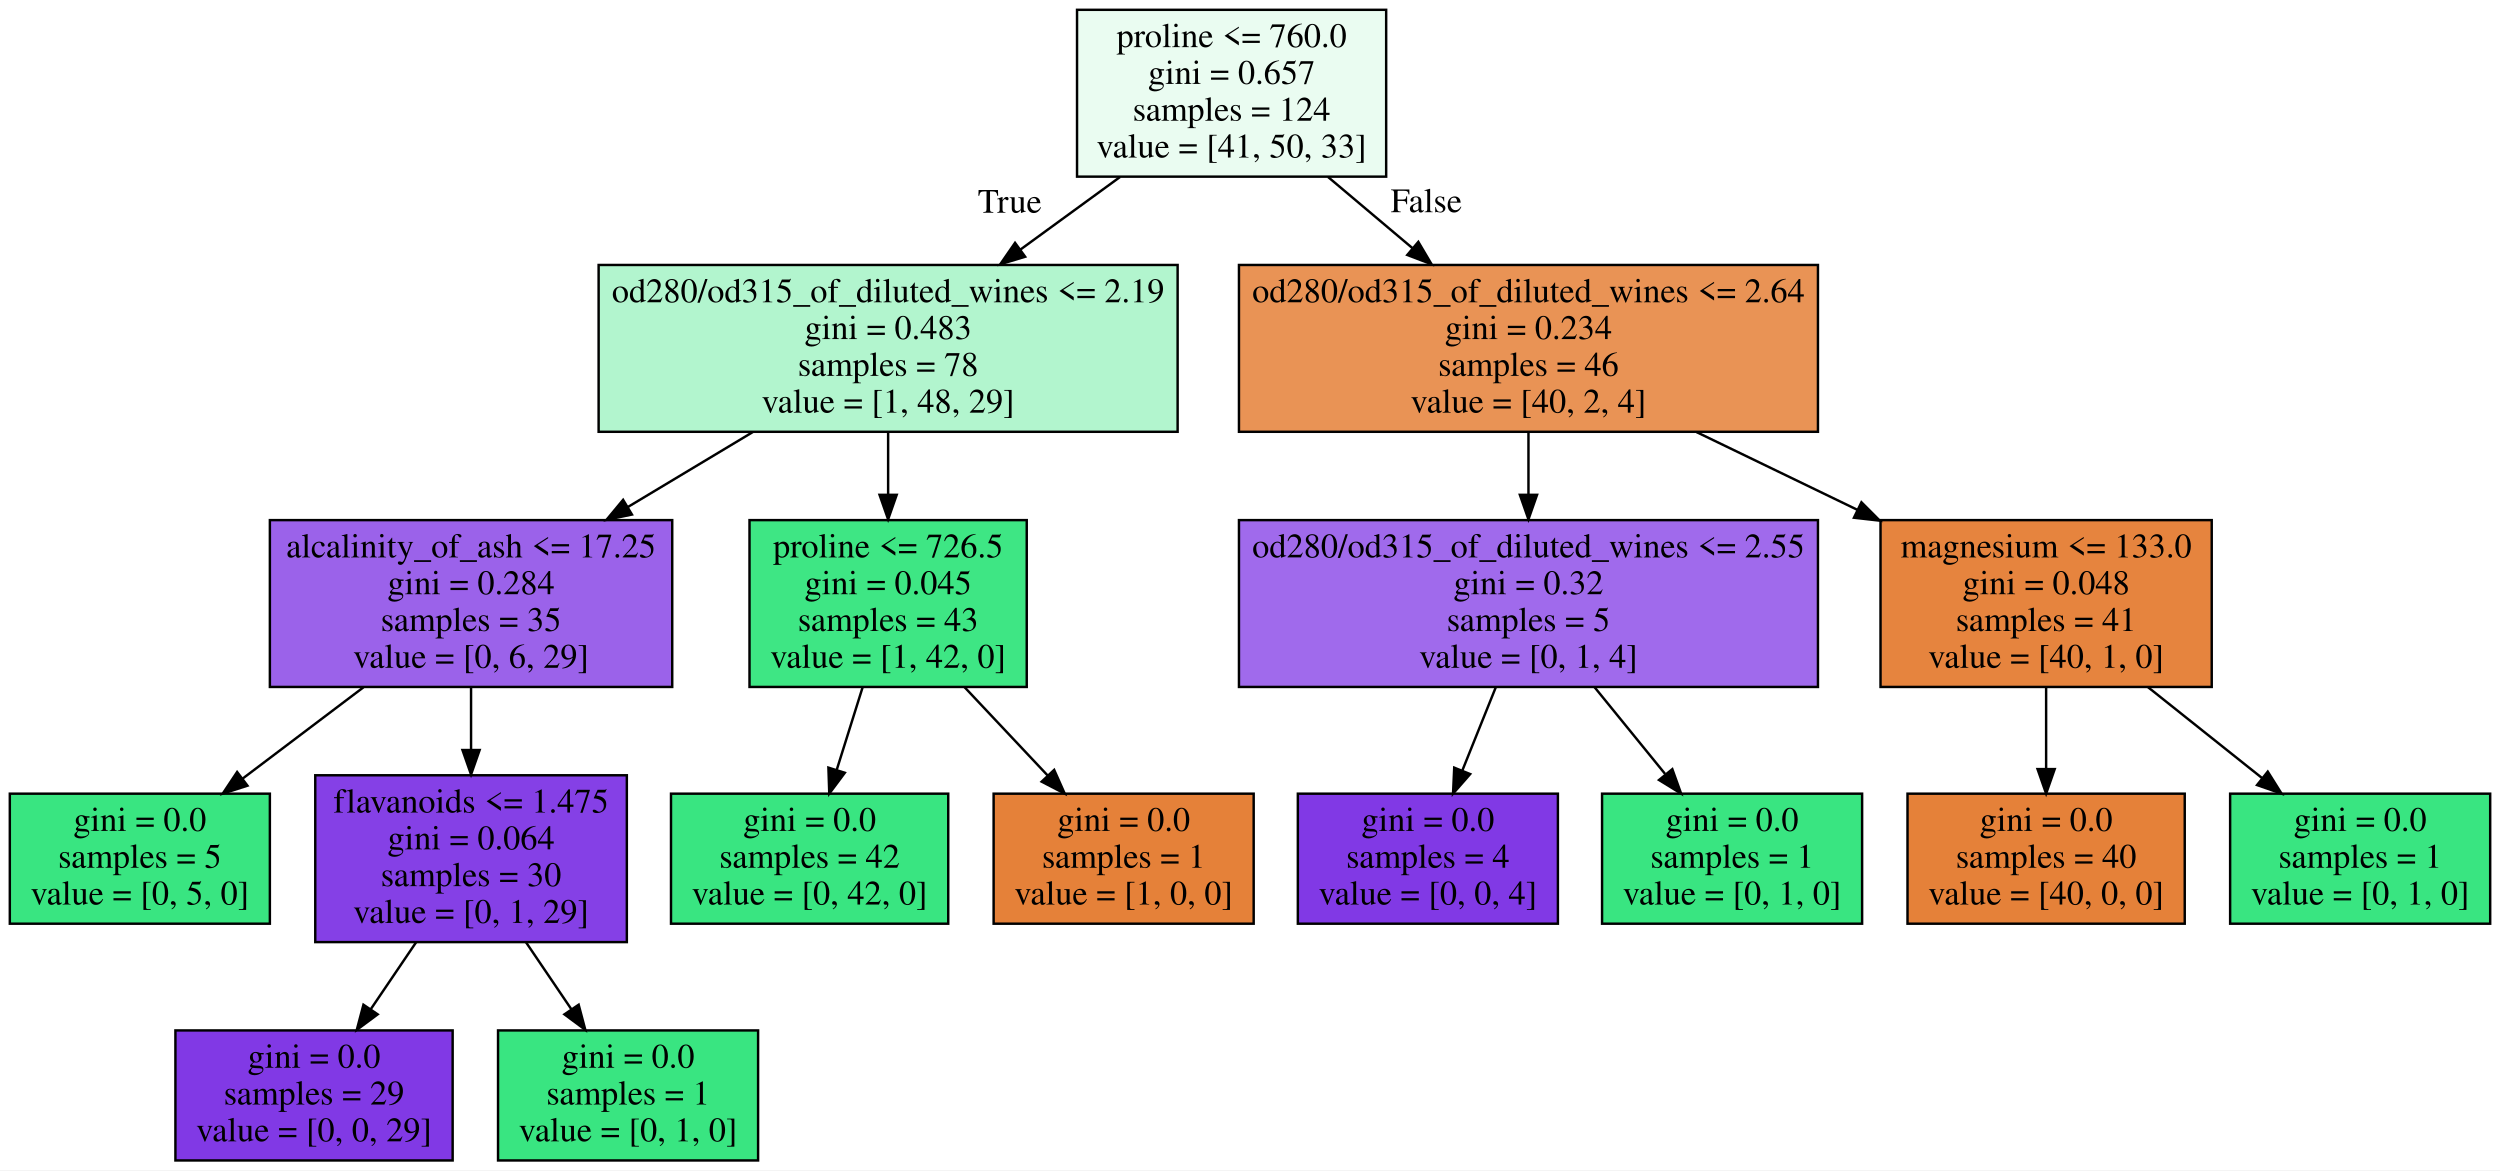
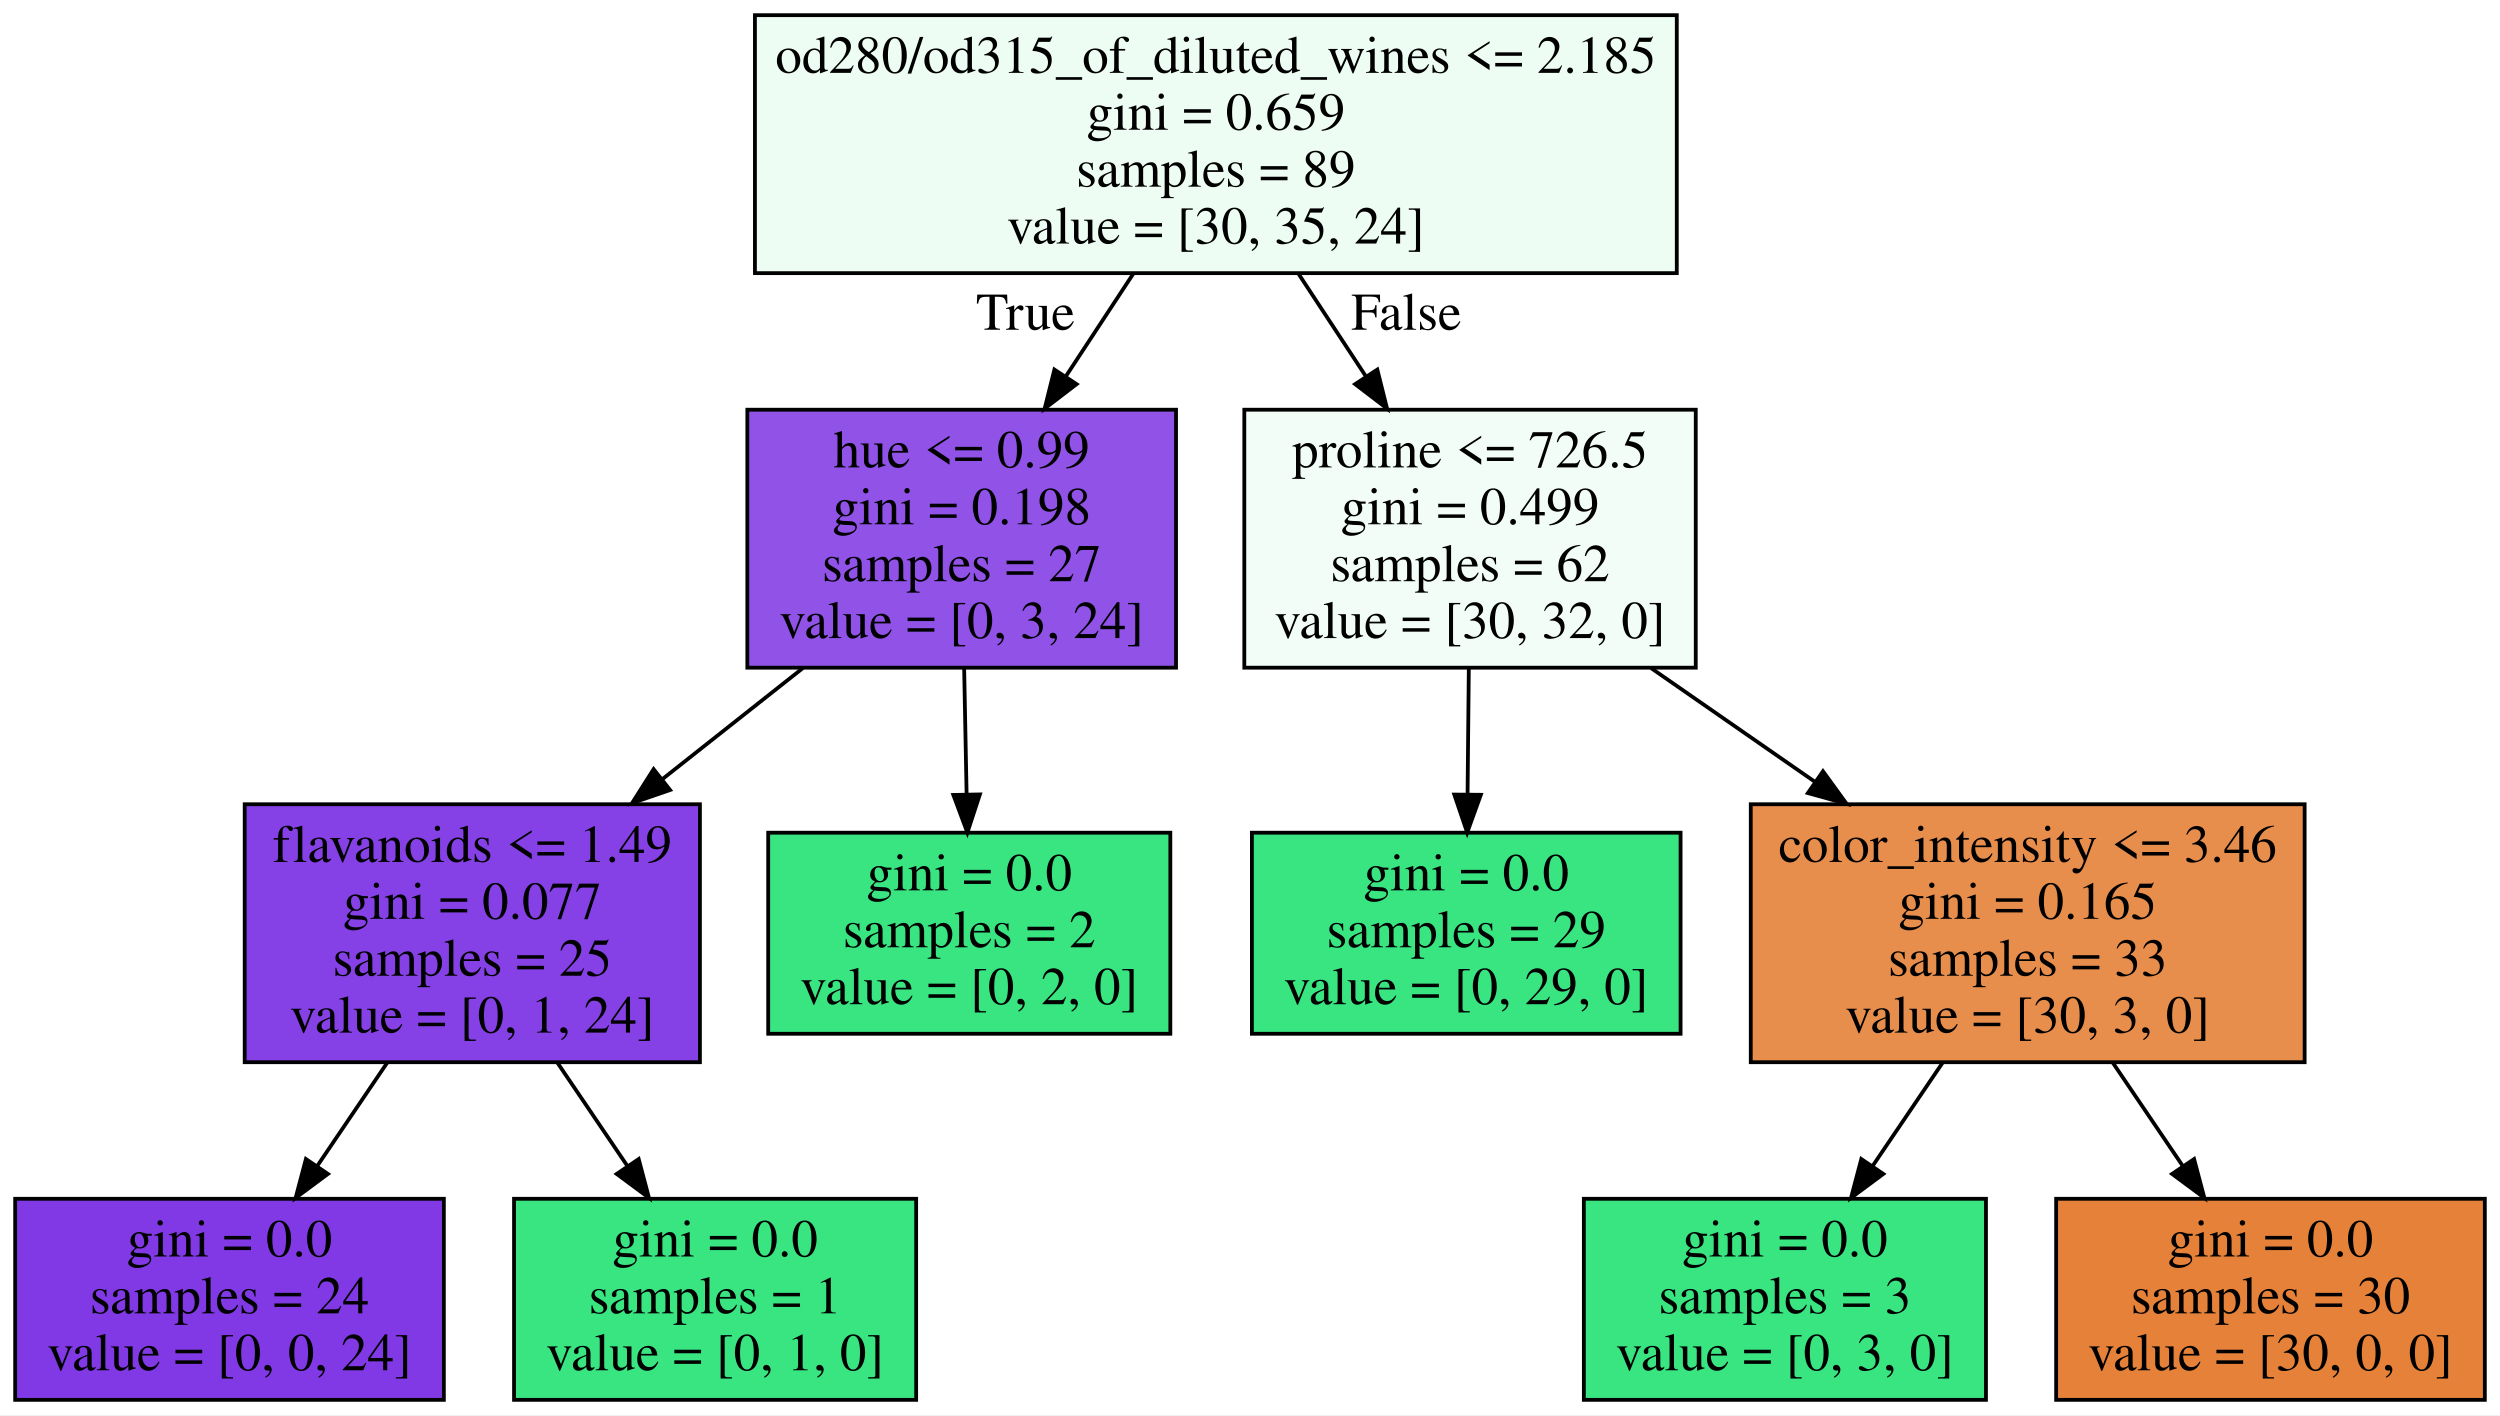
- <svg xmlns="http://www.w3.org/2000/svg" width="1019pt" height="477pt" viewBox="0.00 0.00 1019.00 477.00">
-   <g id="graph0" class="graph" transform="scale(1 1) rotate(0) translate(4 473)">
-     <polygon fill="white" stroke="transparent" points="-4,4 -4,-473 1015,-473 1015,4 -4,4" />
+ <svg xmlns="http://www.w3.org/2000/svg" width="659pt" height="373pt" viewBox="0.00 0.00 659.00 373.00">
+   <g id="graph0" class="graph" transform="scale(1 1) rotate(0) translate(4 369)">
+     <polygon fill="white" stroke="transparent" points="-4,4 -4,-369 655,-369 655,4 -4,4" />
    <g id="node1" class="node">
-       <polygon fill="#eafcf1" stroke="black" points="561,-469 435,-469 435,-401 561,-401 561,-469" />
-       <text text-anchor="middle" x="498" y="-453.8" font-family="Times,serif" font-size="14.00">proline &lt;= 760.0</text>
-       <text text-anchor="middle" x="498" y="-438.8" font-family="Times,serif" font-size="14.00">gini = 0.657</text>
-       <text text-anchor="middle" x="498" y="-423.8" font-family="Times,serif" font-size="14.00">samples = 124</text>
-       <text text-anchor="middle" x="498" y="-408.8" font-family="Times,serif" font-size="14.00">value = [41, 50, 33]</text>
+       <polygon fill="#eefdf4" stroke="black" points="438,-365 195,-365 195,-297 438,-297 438,-365" />
+       <text text-anchor="middle" x="316.5" y="-349.8" font-family="Times,serif" font-size="14.00">od280/od315_of_diluted_wines &lt;= 2.185</text>
+       <text text-anchor="middle" x="316.5" y="-334.8" font-family="Times,serif" font-size="14.00">gini = 0.659</text>
+       <text text-anchor="middle" x="316.5" y="-319.8" font-family="Times,serif" font-size="14.00">samples = 89</text>
+       <text text-anchor="middle" x="316.5" y="-304.8" font-family="Times,serif" font-size="14.00">value = [30, 35, 24]</text>
    </g>
    <g id="node2" class="node">
-       <polygon fill="#b2f5ce" stroke="black" points="476,-365 240,-365 240,-297 476,-297 476,-365" />
-       <text text-anchor="middle" x="358" y="-349.8" font-family="Times,serif" font-size="14.00">od280/od315_of_diluted_wines &lt;= 2.19</text>
-       <text text-anchor="middle" x="358" y="-334.8" font-family="Times,serif" font-size="14.00">gini = 0.483</text>
-       <text text-anchor="middle" x="358" y="-319.8" font-family="Times,serif" font-size="14.00">samples = 78</text>
-       <text text-anchor="middle" x="358" y="-304.8" font-family="Times,serif" font-size="14.00">value = [1, 48, 29]</text>
+       <polygon fill="#9152e8" stroke="black" points="306,-261 193,-261 193,-193 306,-193 306,-261" />
+       <text text-anchor="middle" x="249.5" y="-245.8" font-family="Times,serif" font-size="14.00">hue &lt;= 0.99</text>
+       <text text-anchor="middle" x="249.5" y="-230.8" font-family="Times,serif" font-size="14.00">gini = 0.198</text>
+       <text text-anchor="middle" x="249.5" y="-215.8" font-family="Times,serif" font-size="14.00">samples = 27</text>
+       <text text-anchor="middle" x="249.5" y="-200.8" font-family="Times,serif" font-size="14.00">value = [0, 3, 24]</text>
    </g>
    <g id="edge1" class="edge">
-       <path fill="none" stroke="black" d="M452.55,-400.88C439.59,-391.44 425.34,-381.06 411.93,-371.29" />
-       <polygon fill="black" stroke="black" points="413.85,-368.36 403.71,-365.3 409.73,-374.02 413.85,-368.36" />
-       <text text-anchor="middle" x="407.58" y="-386.3" font-family="Times,serif" font-size="14.00">True</text>
+       <path fill="none" stroke="black" d="M294.75,-296.88C289.07,-288.24 282.88,-278.82 276.95,-269.79" />
+       <polygon fill="black" stroke="black" points="279.79,-267.74 271.37,-261.3 273.94,-271.58 279.79,-267.74" />
+       <text text-anchor="middle" x="266.3" y="-282.08" font-family="Times,serif" font-size="14.00">True</text>
+     </g>
+     <g id="node7" class="node">
+       <polygon fill="#f3fdf7" stroke="black" points="443,-261 324,-261 324,-193 443,-193 443,-261" />
+       <text text-anchor="middle" x="383.5" y="-245.8" font-family="Times,serif" font-size="14.00">proline &lt;= 726.5</text>
+       <text text-anchor="middle" x="383.5" y="-230.8" font-family="Times,serif" font-size="14.00">gini = 0.499</text>
+       <text text-anchor="middle" x="383.5" y="-215.8" font-family="Times,serif" font-size="14.00">samples = 62</text>
+       <text text-anchor="middle" x="383.5" y="-200.8" font-family="Times,serif" font-size="14.00">value = [30, 32, 0]</text>
+     </g>
+     <g id="edge6" class="edge">
+       <path fill="none" stroke="black" d="M338.25,-296.88C343.93,-288.24 350.12,-278.82 356.05,-269.79" />
+       <polygon fill="black" stroke="black" points="359.06,-271.58 361.63,-261.3 353.21,-267.74 359.06,-271.58" />
+       <text text-anchor="middle" x="366.7" y="-282.08" font-family="Times,serif" font-size="14.00">False</text>
+     </g>
+     <g id="node3" class="node">
+       <polygon fill="#8641e6" stroke="black" points="180.5,-157 60.5,-157 60.5,-89 180.5,-89 180.5,-157" />
+       <text text-anchor="middle" x="120.5" y="-141.8" font-family="Times,serif" font-size="14.00">flavanoids &lt;= 1.49</text>
+       <text text-anchor="middle" x="120.5" y="-126.8" font-family="Times,serif" font-size="14.00">gini = 0.077</text>
+       <text text-anchor="middle" x="120.5" y="-111.8" font-family="Times,serif" font-size="14.00">samples = 25</text>
+       <text text-anchor="middle" x="120.5" y="-96.8" font-family="Times,serif" font-size="14.00">value = [0, 1, 24]</text>
+     </g>
+     <g id="edge2" class="edge">
+       <path fill="none" stroke="black" d="M207.62,-192.88C195.79,-183.53 182.8,-173.26 170.54,-163.57" />
+       <polygon fill="black" stroke="black" points="172.63,-160.76 162.61,-157.3 168.29,-166.25 172.63,-160.76" />
+     </g>
+     <g id="node6" class="node">
+       <polygon fill="#39e581" stroke="black" points="304.5,-149.5 198.5,-149.5 198.5,-96.5 304.5,-96.5 304.5,-149.5" />
+       <text text-anchor="middle" x="251.5" y="-134.3" font-family="Times,serif" font-size="14.00">gini = 0.0</text>
+       <text text-anchor="middle" x="251.5" y="-119.3" font-family="Times,serif" font-size="14.00">samples = 2</text>
+       <text text-anchor="middle" x="251.5" y="-104.3" font-family="Times,serif" font-size="14.00">value = [0, 2, 0]</text>
+     </g>
+     <g id="edge5" class="edge">
+       <path fill="none" stroke="black" d="M250.15,-192.88C250.36,-182.22 250.59,-170.35 250.8,-159.52" />
+       <polygon fill="black" stroke="black" points="254.3,-159.59 251,-149.52 247.3,-159.45 254.3,-159.59" />
+     </g>
+     <g id="node4" class="node">
+       <polygon fill="#8139e5" stroke="black" points="113,-53 0,-53 0,0 113,0 113,-53" />
+       <text text-anchor="middle" x="56.5" y="-37.8" font-family="Times,serif" font-size="14.00">gini = 0.0</text>
+       <text text-anchor="middle" x="56.5" y="-22.8" font-family="Times,serif" font-size="14.00">samples = 24</text>
+       <text text-anchor="middle" x="56.5" y="-7.8" font-family="Times,serif" font-size="14.00">value = [0, 0, 24]</text>
+     </g>
+     <g id="edge3" class="edge">
+       <path fill="none" stroke="black" d="M98.12,-88.95C92.11,-80.07 85.6,-70.46 79.55,-61.54" />
+       <polygon fill="black" stroke="black" points="82.44,-59.55 73.93,-53.24 76.64,-63.48 82.44,-59.55" />
+     </g>
+     <g id="node5" class="node">
+       <polygon fill="#39e581" stroke="black" points="237.5,-53 131.5,-53 131.5,0 237.5,0 237.5,-53" />
+       <text text-anchor="middle" x="184.5" y="-37.8" font-family="Times,serif" font-size="14.00">gini = 0.0</text>
+       <text text-anchor="middle" x="184.5" y="-22.8" font-family="Times,serif" font-size="14.00">samples = 1</text>
+       <text text-anchor="middle" x="184.5" y="-7.8" font-family="Times,serif" font-size="14.00">value = [0, 1, 0]</text>
+     </g>
+     <g id="edge4" class="edge">
+       <path fill="none" stroke="black" d="M142.88,-88.95C148.89,-80.07 155.4,-70.46 161.45,-61.54" />
+       <polygon fill="black" stroke="black" points="164.36,-63.48 167.07,-53.24 158.56,-59.55 164.36,-63.48" />
+     </g>
+     <g id="node8" class="node">
+       <polygon fill="#39e581" stroke="black" points="439,-149.5 326,-149.5 326,-96.5 439,-96.5 439,-149.5" />
+       <text text-anchor="middle" x="382.5" y="-134.3" font-family="Times,serif" font-size="14.00">gini = 0.0</text>
+       <text text-anchor="middle" x="382.5" y="-119.3" font-family="Times,serif" font-size="14.00">samples = 29</text>
+       <text text-anchor="middle" x="382.5" y="-104.3" font-family="Times,serif" font-size="14.00">value = [0, 29, 0]</text>
+     </g>
+     <g id="edge7" class="edge">
+       <path fill="none" stroke="black" d="M383.18,-192.88C383.07,-182.33 382.96,-170.6 382.85,-159.85" />
+       <polygon fill="black" stroke="black" points="386.35,-159.49 382.75,-149.52 379.35,-159.55 386.35,-159.49" />
+     </g>
+     <g id="node9" class="node">
+       <polygon fill="#e88e4d" stroke="black" points="603.5,-157 457.5,-157 457.5,-89 603.5,-89 603.5,-157" />
+       <text text-anchor="middle" x="530.5" y="-141.8" font-family="Times,serif" font-size="14.00">color_intensity &lt;= 3.46</text>
+       <text text-anchor="middle" x="530.5" y="-126.8" font-family="Times,serif" font-size="14.00">gini = 0.165</text>
+       <text text-anchor="middle" x="530.5" y="-111.8" font-family="Times,serif" font-size="14.00">samples = 33</text>
+       <text text-anchor="middle" x="530.5" y="-96.8" font-family="Times,serif" font-size="14.00">value = [30, 3, 0]</text>
+     </g>
+     <g id="edge8" class="edge">
+       <path fill="none" stroke="black" d="M431.23,-192.88C445.03,-183.3 460.23,-172.76 474.49,-162.86" />
+       <polygon fill="black" stroke="black" points="476.54,-165.7 482.76,-157.12 472.55,-159.95 476.54,-165.7" />
+     </g>
+     <g id="node10" class="node">
+       <polygon fill="#39e581" stroke="black" points="519.5,-53 413.5,-53 413.5,0 519.5,0 519.5,-53" />
+       <text text-anchor="middle" x="466.5" y="-37.8" font-family="Times,serif" font-size="14.00">gini = 0.0</text>
+       <text text-anchor="middle" x="466.5" y="-22.8" font-family="Times,serif" font-size="14.00">samples = 3</text>
+       <text text-anchor="middle" x="466.5" y="-7.8" font-family="Times,serif" font-size="14.00">value = [0, 3, 0]</text>
+     </g>
+     <g id="edge9" class="edge">
+       <path fill="none" stroke="black" d="M508.12,-88.95C502.11,-80.07 495.6,-70.46 489.55,-61.54" />
+       <polygon fill="black" stroke="black" points="492.44,-59.55 483.93,-53.24 486.64,-63.48 492.44,-59.55" />
    </g>
    <g id="node11" class="node">
-       <polygon fill="#e99355" stroke="black" points="737,-365 501,-365 501,-297 737,-297 737,-365" />
-       <text text-anchor="middle" x="619" y="-349.8" font-family="Times,serif" font-size="14.00">od280/od315_of_diluted_wines &lt;= 2.64</text>
-       <text text-anchor="middle" x="619" y="-334.8" font-family="Times,serif" font-size="14.00">gini = 0.234</text>
-       <text text-anchor="middle" x="619" y="-319.8" font-family="Times,serif" font-size="14.00">samples = 46</text>
-       <text text-anchor="middle" x="619" y="-304.8" font-family="Times,serif" font-size="14.00">value = [40, 2, 4]</text>
+       <polygon fill="#e58139" stroke="black" points="651,-53 538,-53 538,0 651,0 651,-53" />
+       <text text-anchor="middle" x="594.5" y="-37.8" font-family="Times,serif" font-size="14.00">gini = 0.0</text>
+       <text text-anchor="middle" x="594.5" y="-22.8" font-family="Times,serif" font-size="14.00">samples = 30</text>
+       <text text-anchor="middle" x="594.5" y="-7.8" font-family="Times,serif" font-size="14.00">value = [30, 0, 0]</text>
    </g>
    <g id="edge10" class="edge">
-       <path fill="none" stroke="black" d="M537.29,-400.88C548.27,-391.62 560.33,-381.45 571.73,-371.85" />
-       <polygon fill="black" stroke="black" points="574.11,-374.42 579.5,-365.3 569.6,-369.07 574.11,-374.42" />
-       <text text-anchor="middle" x="577.38" y="-386.51" font-family="Times,serif" font-size="14.00">False</text>
-     </g>
-     <g id="node3" class="node">
-       <polygon fill="#9b62ea" stroke="black" points="270,-261 106,-261 106,-193 270,-193 270,-261" />
-       <text text-anchor="middle" x="188" y="-245.8" font-family="Times,serif" font-size="14.00">alcalinity_of_ash &lt;= 17.25</text>
-       <text text-anchor="middle" x="188" y="-230.8" font-family="Times,serif" font-size="14.00">gini = 0.284</text>
-       <text text-anchor="middle" x="188" y="-215.8" font-family="Times,serif" font-size="14.00">samples = 35</text>
-       <text text-anchor="middle" x="188" y="-200.8" font-family="Times,serif" font-size="14.00">value = [0, 6, 29]</text>
-     </g>
-     <g id="edge2" class="edge">
-       <path fill="none" stroke="black" d="M302.81,-296.88C286.54,-287.12 268.61,-276.37 251.85,-266.31" />
-       <polygon fill="black" stroke="black" points="253.58,-263.27 243.21,-261.12 249.98,-269.27 253.58,-263.27" />
-     </g>
-     <g id="node8" class="node">
-       <polygon fill="#3ee684" stroke="black" points="414.5,-261 301.5,-261 301.5,-193 414.5,-193 414.5,-261" />
-       <text text-anchor="middle" x="358" y="-245.8" font-family="Times,serif" font-size="14.00">proline &lt;= 726.5</text>
-       <text text-anchor="middle" x="358" y="-230.8" font-family="Times,serif" font-size="14.00">gini = 0.045</text>
-       <text text-anchor="middle" x="358" y="-215.8" font-family="Times,serif" font-size="14.00">samples = 43</text>
-       <text text-anchor="middle" x="358" y="-200.8" font-family="Times,serif" font-size="14.00">value = [1, 42, 0]</text>
-     </g>
-     <g id="edge7" class="edge">
-       <path fill="none" stroke="black" d="M358,-296.88C358,-288.78 358,-279.98 358,-271.47" />
-       <polygon fill="black" stroke="black" points="361.5,-271.3 358,-261.3 354.5,-271.3 361.5,-271.3" />
-     </g>
-     <g id="node4" class="node">
-       <polygon fill="#39e581" stroke="black" points="106,-149.5 0,-149.5 0,-96.5 106,-96.5 106,-149.5" />
-       <text text-anchor="middle" x="53" y="-134.3" font-family="Times,serif" font-size="14.00">gini = 0.0</text>
-       <text text-anchor="middle" x="53" y="-119.3" font-family="Times,serif" font-size="14.00">samples = 5</text>
-       <text text-anchor="middle" x="53" y="-104.3" font-family="Times,serif" font-size="14.00">value = [0, 5, 0]</text>
-     </g>
-     <g id="edge3" class="edge">
-       <path fill="none" stroke="black" d="M144.17,-192.88C128.3,-180.9 110.44,-167.4 94.76,-155.55" />
-       <polygon fill="black" stroke="black" points="96.87,-152.76 86.78,-149.52 92.65,-158.34 96.87,-152.76" />
-     </g>
-     <g id="node5" class="node">
-       <polygon fill="#8540e6" stroke="black" points="251.5,-157 124.5,-157 124.5,-89 251.5,-89 251.5,-157" />
-       <text text-anchor="middle" x="188" y="-141.8" font-family="Times,serif" font-size="14.00">flavanoids &lt;= 1.475</text>
-       <text text-anchor="middle" x="188" y="-126.8" font-family="Times,serif" font-size="14.00">gini = 0.064</text>
-       <text text-anchor="middle" x="188" y="-111.8" font-family="Times,serif" font-size="14.00">samples = 30</text>
-       <text text-anchor="middle" x="188" y="-96.8" font-family="Times,serif" font-size="14.00">value = [0, 1, 29]</text>
-     </g>
-     <g id="edge4" class="edge">
-       <path fill="none" stroke="black" d="M188,-192.88C188,-184.78 188,-175.98 188,-167.47" />
-       <polygon fill="black" stroke="black" points="191.5,-167.3 188,-157.3 184.5,-167.3 191.5,-167.3" />
-     </g>
-     <g id="node6" class="node">
-       <polygon fill="#8139e5" stroke="black" points="180.5,-53 67.5,-53 67.5,0 180.5,0 180.5,-53" />
-       <text text-anchor="middle" x="124" y="-37.8" font-family="Times,serif" font-size="14.00">gini = 0.0</text>
-       <text text-anchor="middle" x="124" y="-22.8" font-family="Times,serif" font-size="14.00">samples = 29</text>
-       <text text-anchor="middle" x="124" y="-7.8" font-family="Times,serif" font-size="14.00">value = [0, 0, 29]</text>
-     </g>
-     <g id="edge5" class="edge">
-       <path fill="none" stroke="black" d="M165.62,-88.95C159.61,-80.07 153.1,-70.46 147.05,-61.54" />
-       <polygon fill="black" stroke="black" points="149.94,-59.55 141.43,-53.24 144.14,-63.48 149.94,-59.55" />
-     </g>
-     <g id="node7" class="node">
-       <polygon fill="#39e581" stroke="black" points="305,-53 199,-53 199,0 305,0 305,-53" />
-       <text text-anchor="middle" x="252" y="-37.8" font-family="Times,serif" font-size="14.00">gini = 0.0</text>
-       <text text-anchor="middle" x="252" y="-22.8" font-family="Times,serif" font-size="14.00">samples = 1</text>
-       <text text-anchor="middle" x="252" y="-7.8" font-family="Times,serif" font-size="14.00">value = [0, 1, 0]</text>
-     </g>
-     <g id="edge6" class="edge">
-       <path fill="none" stroke="black" d="M210.38,-88.95C216.39,-80.07 222.9,-70.46 228.95,-61.54" />
-       <polygon fill="black" stroke="black" points="231.86,-63.48 234.57,-53.24 226.06,-59.55 231.86,-63.48" />
-     </g>
-     <g id="node9" class="node">
-       <polygon fill="#39e581" stroke="black" points="382.5,-149.5 269.5,-149.5 269.5,-96.5 382.5,-96.5 382.5,-149.5" />
-       <text text-anchor="middle" x="326" y="-134.3" font-family="Times,serif" font-size="14.00">gini = 0.0</text>
-       <text text-anchor="middle" x="326" y="-119.3" font-family="Times,serif" font-size="14.00">samples = 42</text>
-       <text text-anchor="middle" x="326" y="-104.3" font-family="Times,serif" font-size="14.00">value = [0, 42, 0]</text>
-     </g>
-     <g id="edge8" class="edge">
-       <path fill="none" stroke="black" d="M347.61,-192.88C344.23,-182.11 340.47,-170.11 337.04,-159.18" />
-       <polygon fill="black" stroke="black" points="340.34,-158.01 334.01,-149.52 333.66,-160.11 340.34,-158.01" />
-     </g>
-     <g id="node10" class="node">
-       <polygon fill="#e58139" stroke="black" points="507,-149.5 401,-149.5 401,-96.5 507,-96.5 507,-149.5" />
-       <text text-anchor="middle" x="454" y="-134.3" font-family="Times,serif" font-size="14.00">gini = 0.0</text>
-       <text text-anchor="middle" x="454" y="-119.3" font-family="Times,serif" font-size="14.00">samples = 1</text>
-       <text text-anchor="middle" x="454" y="-104.3" font-family="Times,serif" font-size="14.00">value = [1, 0, 0]</text>
-     </g>
-     <g id="edge9" class="edge">
-       <path fill="none" stroke="black" d="M389.17,-192.88C400.04,-181.34 412.22,-168.39 423.07,-156.86" />
-       <polygon fill="black" stroke="black" points="425.68,-159.2 429.98,-149.52 420.58,-154.4 425.68,-159.2" />
-     </g>
-     <g id="node12" class="node">
-       <polygon fill="#a06aec" stroke="black" points="737,-261 501,-261 501,-193 737,-193 737,-261" />
-       <text text-anchor="middle" x="619" y="-245.8" font-family="Times,serif" font-size="14.00">od280/od315_of_diluted_wines &lt;= 2.55</text>
-       <text text-anchor="middle" x="619" y="-230.8" font-family="Times,serif" font-size="14.00">gini = 0.32</text>
-       <text text-anchor="middle" x="619" y="-215.8" font-family="Times,serif" font-size="14.00">samples = 5</text>
-       <text text-anchor="middle" x="619" y="-200.8" font-family="Times,serif" font-size="14.00">value = [0, 1, 4]</text>
-     </g>
-     <g id="edge11" class="edge">
-       <path fill="none" stroke="black" d="M619,-296.88C619,-288.78 619,-279.98 619,-271.47" />
-       <polygon fill="black" stroke="black" points="622.5,-271.3 619,-261.3 615.5,-271.3 622.5,-271.3" />
-     </g>
-     <g id="node15" class="node">
-       <polygon fill="#e6843e" stroke="black" points="897.5,-261 762.5,-261 762.5,-193 897.5,-193 897.5,-261" />
-       <text text-anchor="middle" x="830" y="-245.8" font-family="Times,serif" font-size="14.00">magnesium &lt;= 133.0</text>
-       <text text-anchor="middle" x="830" y="-230.8" font-family="Times,serif" font-size="14.00">gini = 0.048</text>
-       <text text-anchor="middle" x="830" y="-215.8" font-family="Times,serif" font-size="14.00">samples = 41</text>
-       <text text-anchor="middle" x="830" y="-200.8" font-family="Times,serif" font-size="14.00">value = [40, 1, 0]</text>
-     </g>
-     <g id="edge14" class="edge">
-       <path fill="none" stroke="black" d="M687.51,-296.88C708.46,-286.75 731.64,-275.55 753.11,-265.17" />
-       <polygon fill="black" stroke="black" points="754.72,-268.28 762.2,-260.78 751.67,-261.98 754.72,-268.28" />
-     </g>
-     <g id="node13" class="node">
-       <polygon fill="#8139e5" stroke="black" points="631,-149.5 525,-149.5 525,-96.5 631,-96.5 631,-149.5" />
-       <text text-anchor="middle" x="578" y="-134.3" font-family="Times,serif" font-size="14.00">gini = 0.0</text>
-       <text text-anchor="middle" x="578" y="-119.3" font-family="Times,serif" font-size="14.00">samples = 4</text>
-       <text text-anchor="middle" x="578" y="-104.3" font-family="Times,serif" font-size="14.00">value = [0, 0, 4]</text>
-     </g>
-     <g id="edge12" class="edge">
-       <path fill="none" stroke="black" d="M605.69,-192.88C601.31,-182 596.43,-169.86 592.01,-158.85" />
-       <polygon fill="black" stroke="black" points="595.24,-157.49 588.26,-149.52 588.74,-160.1 595.24,-157.49" />
-     </g>
-     <g id="node14" class="node">
-       <polygon fill="#39e581" stroke="black" points="755,-149.5 649,-149.5 649,-96.5 755,-96.5 755,-149.5" />
-       <text text-anchor="middle" x="702" y="-134.3" font-family="Times,serif" font-size="14.00">gini = 0.0</text>
-       <text text-anchor="middle" x="702" y="-119.3" font-family="Times,serif" font-size="14.00">samples = 1</text>
-       <text text-anchor="middle" x="702" y="-104.3" font-family="Times,serif" font-size="14.00">value = [0, 1, 0]</text>
-     </g>
-     <g id="edge13" class="edge">
-       <path fill="none" stroke="black" d="M645.95,-192.88C655.17,-181.56 665.48,-168.88 674.72,-157.52" />
-       <polygon fill="black" stroke="black" points="677.64,-159.49 681.23,-149.52 672.21,-155.07 677.64,-159.49" />
-     </g>
-     <g id="node16" class="node">
-       <polygon fill="#e58139" stroke="black" points="886.5,-149.5 773.5,-149.5 773.5,-96.5 886.5,-96.5 886.5,-149.5" />
-       <text text-anchor="middle" x="830" y="-134.3" font-family="Times,serif" font-size="14.00">gini = 0.0</text>
-       <text text-anchor="middle" x="830" y="-119.3" font-family="Times,serif" font-size="14.00">samples = 40</text>
-       <text text-anchor="middle" x="830" y="-104.3" font-family="Times,serif" font-size="14.00">value = [40, 0, 0]</text>
-     </g>
-     <g id="edge15" class="edge">
-       <path fill="none" stroke="black" d="M830,-192.88C830,-182.33 830,-170.6 830,-159.85" />
-       <polygon fill="black" stroke="black" points="833.5,-159.52 830,-149.52 826.5,-159.52 833.5,-159.52" />
-     </g>
-     <g id="node17" class="node">
-       <polygon fill="#39e581" stroke="black" points="1011,-149.5 905,-149.5 905,-96.5 1011,-96.5 1011,-149.5" />
-       <text text-anchor="middle" x="958" y="-134.3" font-family="Times,serif" font-size="14.00">gini = 0.0</text>
-       <text text-anchor="middle" x="958" y="-119.3" font-family="Times,serif" font-size="14.00">samples = 1</text>
-       <text text-anchor="middle" x="958" y="-104.3" font-family="Times,serif" font-size="14.00">value = [0, 1, 0]</text>
-     </g>
-     <g id="edge16" class="edge">
-       <path fill="none" stroke="black" d="M871.56,-192.88C886.46,-181.01 903.23,-167.65 918,-155.88" />
-       <polygon fill="black" stroke="black" points="920.34,-158.49 925.97,-149.52 915.97,-153.01 920.34,-158.49" />
+       <path fill="none" stroke="black" d="M552.88,-88.95C558.89,-80.07 565.4,-70.46 571.45,-61.54" />
+       <polygon fill="black" stroke="black" points="574.36,-63.48 577.07,-53.24 568.56,-59.55 574.36,-63.48" />
    </g>
  </g>
</svg>
